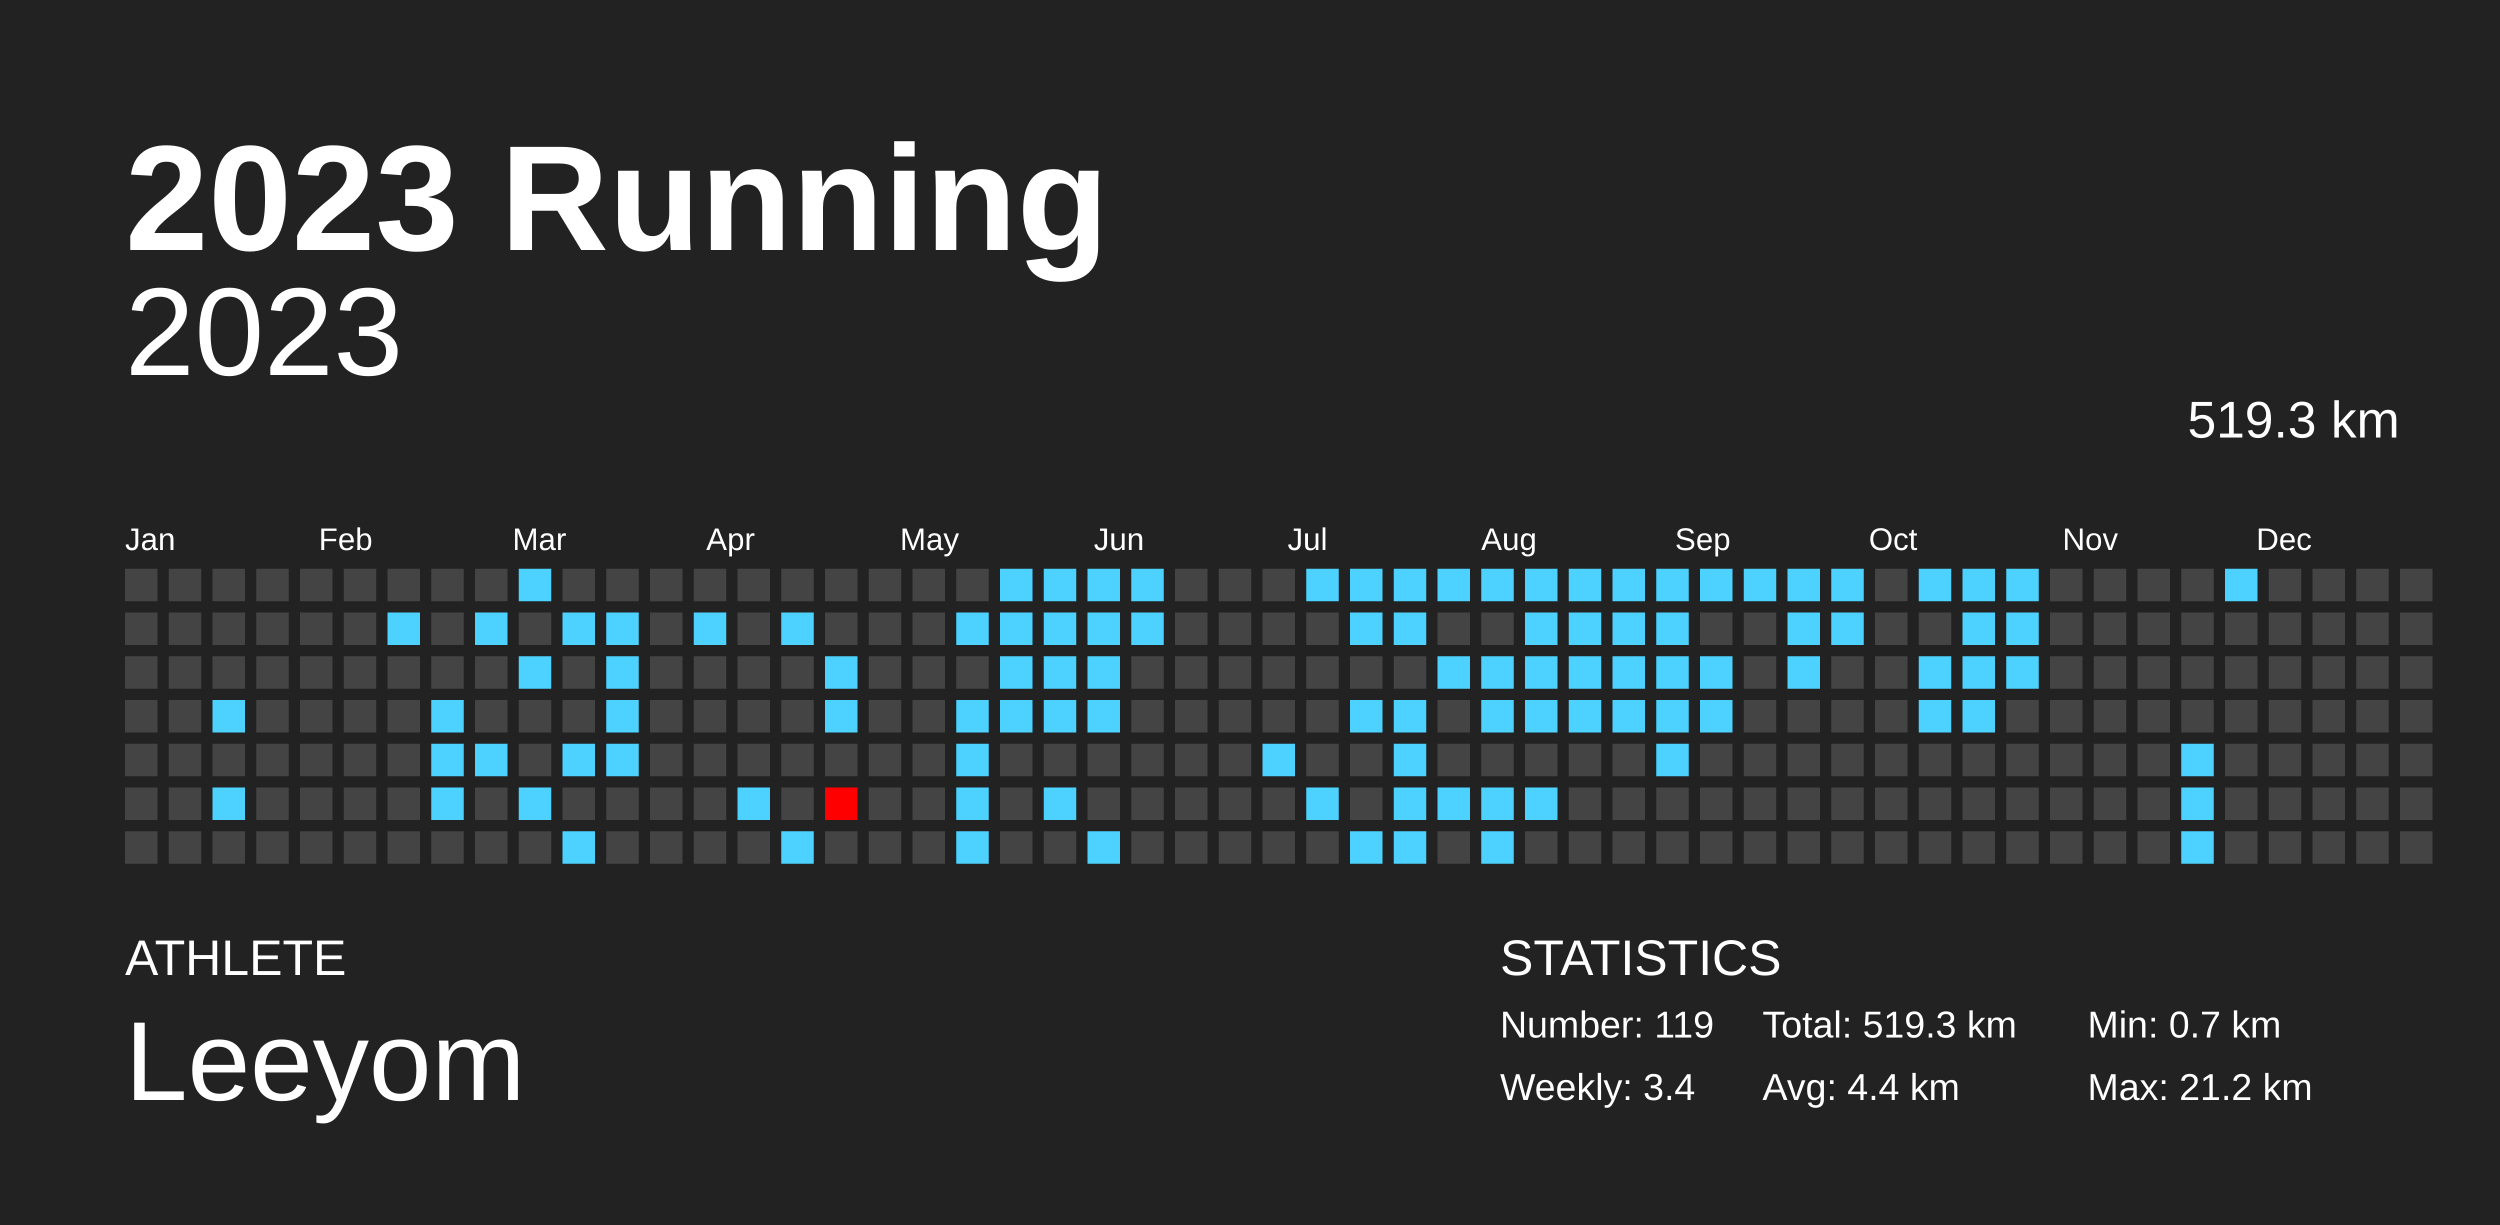
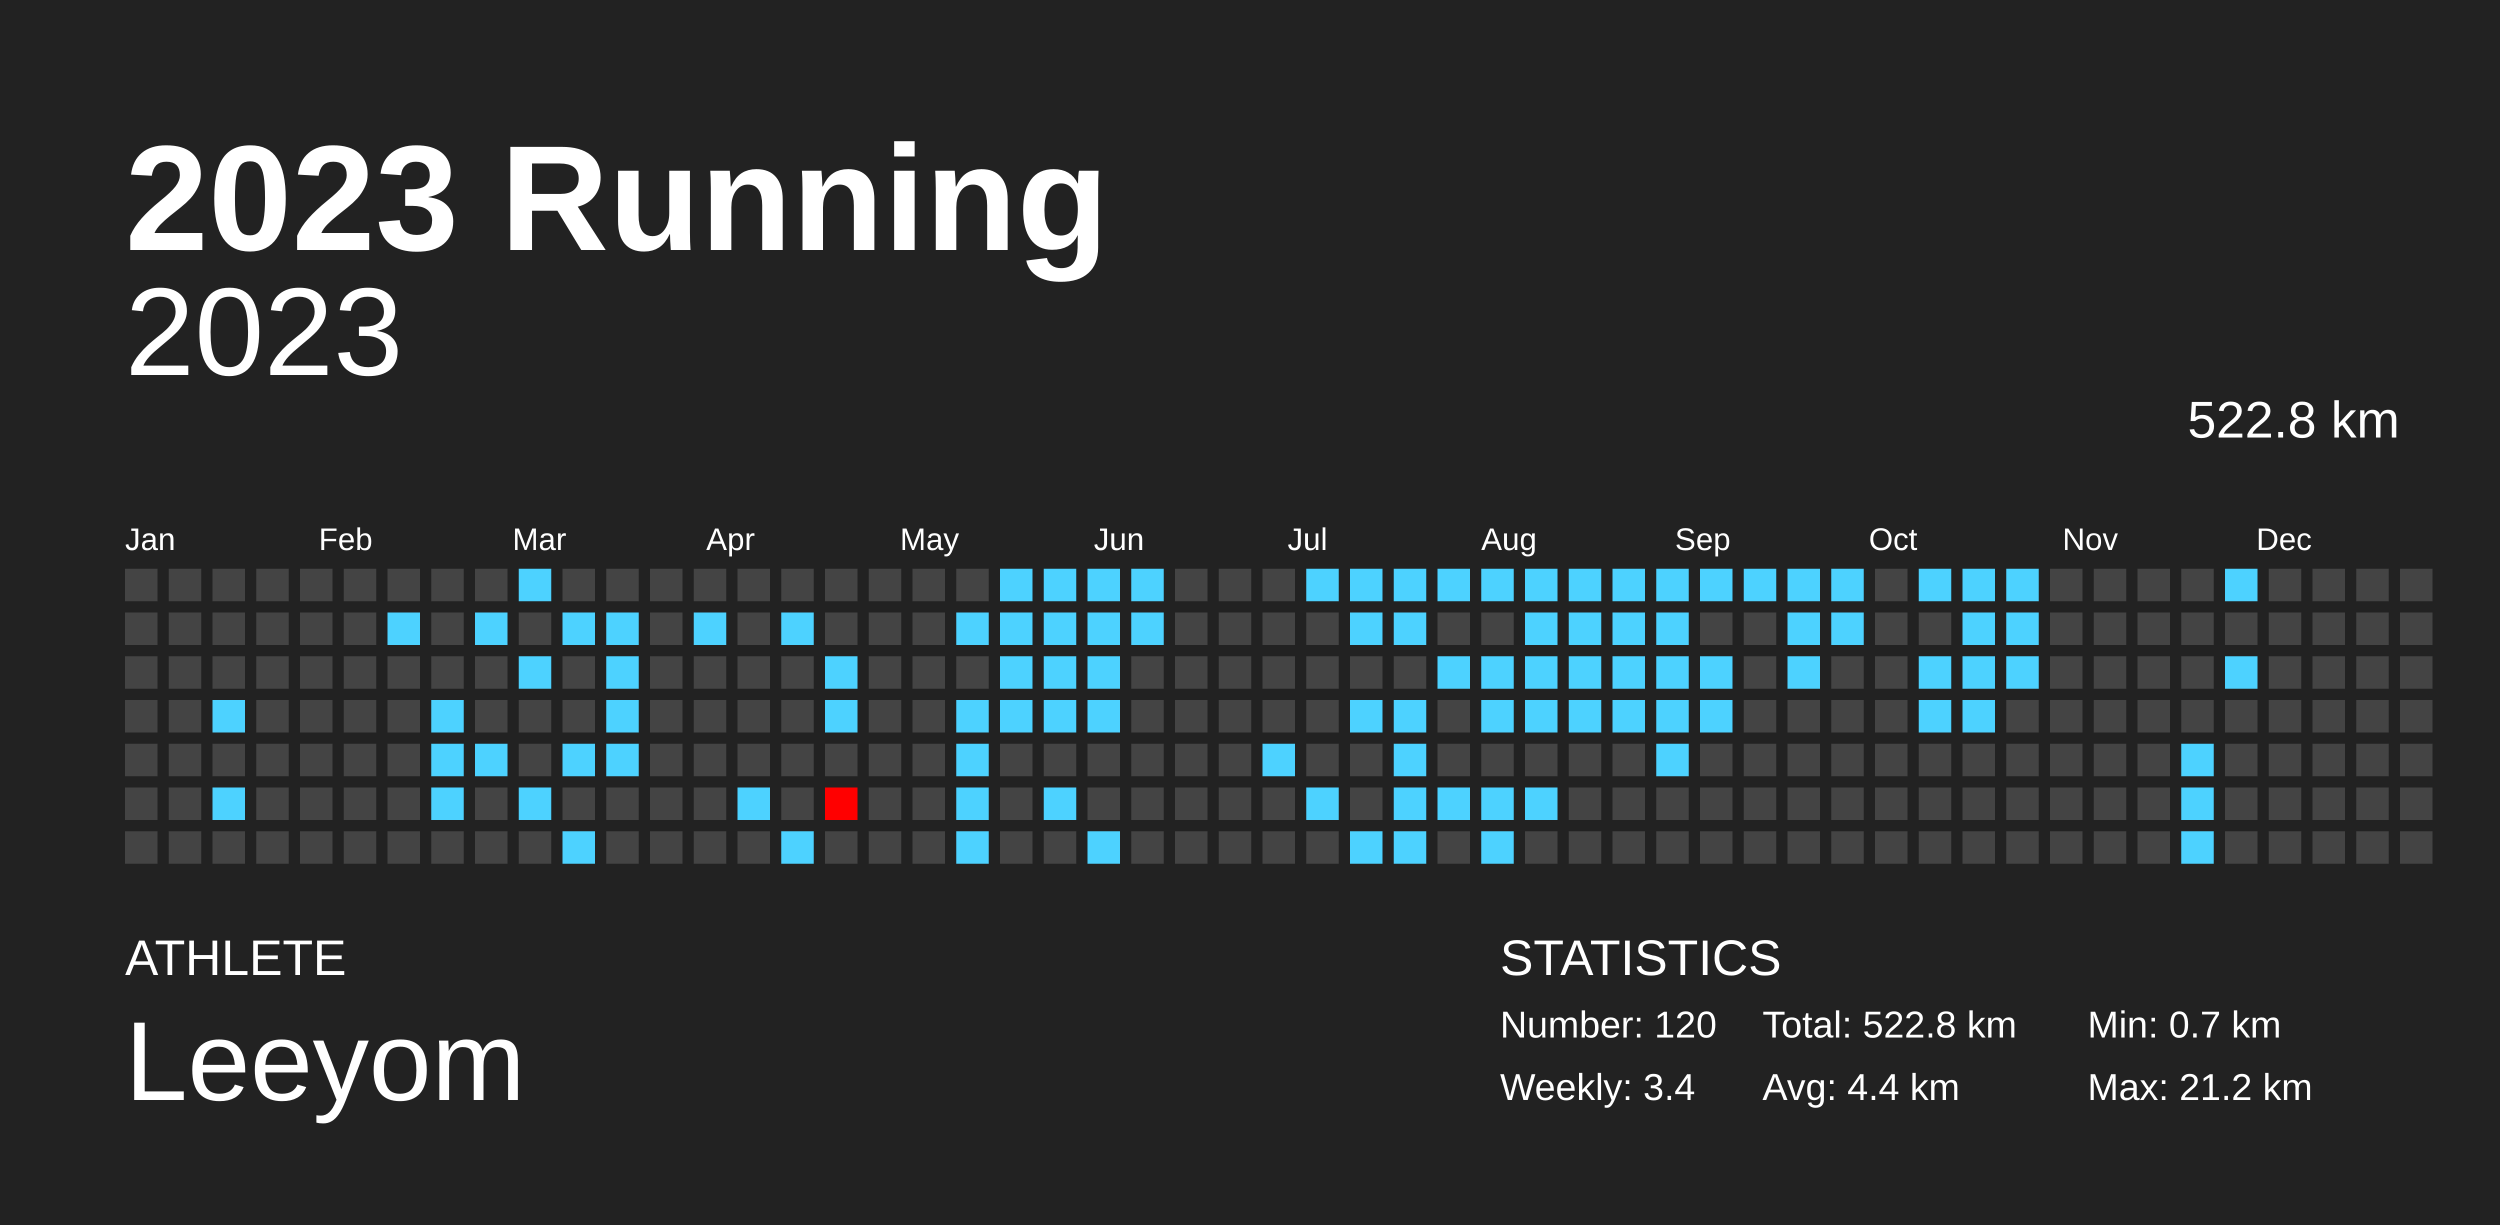
<svg xmlns="http://www.w3.org/2000/svg" baseProfile="full" height="98mm" version="1.1" viewBox="0,0,200,98" width="200mm">
  <defs />
  <rect fill="#222222" height="98" width="200" x="0" y="0" />
  <text fill="#FFFFFF" style="font-size:12px; font-family:Arial; font-weight:bold;" x="10" y="20">2023 Running</text>
  <text fill="#FFFFFF" style="font-size:4px; font-family:Arial" x="10" y="78">ATHLETE</text>
  <text fill="#FFFFFF" style="font-size:9px; font-family:Arial" x="10" y="88">Leeyom</text>
  <text fill="#FFFFFF" style="font-size:4px; font-family:Arial" x="120" y="78">STATISTICS</text>
-   <text fill="#FFFFFF" style="font-size:3px; font-family:Arial" x="120" y="83">Number: 119</text>
+   <text fill="#FFFFFF" style="font-size:3px; font-family:Arial" x="120" y="83">Number: 120</text>
  <text fill="#FFFFFF" style="font-size:3px; font-family:Arial" x="120" y="88">Weekly: 3.4</text>
-   <text fill="#FFFFFF" style="font-size:3px; font-family:Arial" x="141" y="83">Total: 519.3 km</text>
+   <text fill="#FFFFFF" style="font-size:3px; font-family:Arial" x="141" y="83">Total: 522.8 km</text>
  <text fill="#FFFFFF" style="font-size:3px; font-family:Arial" x="141" y="88">Avg: 4.4 km</text>
  <text fill="#FFFFFF" style="font-size:3px; font-family:Arial" x="167" y="83">Min: 0.7 km</text>
  <text fill="#FFFFFF" style="font-size:3px; font-family:Arial" x="167" y="88">Max: 21.2 km</text>
  <text alignment-baseline="hanging" fill="#FFFFFF" style="font-size:10.0px; font-family:Arial;" x="10" y="30">2023</text>
-   <text alignment-baseline="hanging" fill="#FFFFFF" style="font-size:4.125px; font-family:Arial;" x="175" y="35">519.3 km</text>
+   <text alignment-baseline="hanging" fill="#FFFFFF" style="font-size:4.125px; font-family:Arial;" x="175" y="35">522.8 km</text>
  <text fill="#FFFFFF" style="font-size:2.5px; font-family:Arial" x="10.0" y="44">Jan</text>
  <text fill="#FFFFFF" style="font-size:2.5px; font-family:Arial" x="25.5" y="44">Feb</text>
  <text fill="#FFFFFF" style="font-size:2.5px; font-family:Arial" x="41.0" y="44">Mar</text>
  <text fill="#FFFFFF" style="font-size:2.5px; font-family:Arial" x="56.5" y="44">Apr</text>
  <text fill="#FFFFFF" style="font-size:2.5px; font-family:Arial" x="72.0" y="44">May</text>
  <text fill="#FFFFFF" style="font-size:2.5px; font-family:Arial" x="87.5" y="44">Jun</text>
  <text fill="#FFFFFF" style="font-size:2.5px; font-family:Arial" x="103.0" y="44">Jul</text>
  <text fill="#FFFFFF" style="font-size:2.5px; font-family:Arial" x="118.5" y="44">Aug</text>
  <text fill="#FFFFFF" style="font-size:2.5px; font-family:Arial" x="134.0" y="44">Sep</text>
  <text fill="#FFFFFF" style="font-size:2.5px; font-family:Arial" x="149.5" y="44">Oct</text>
  <text fill="#FFFFFF" style="font-size:2.5px; font-family:Arial" x="165.0" y="44">Nov</text>
  <text fill="#FFFFFF" style="font-size:2.5px; font-family:Arial" x="180.5" y="44">Dec</text>
  <rect fill="#444444" height="2.6" width="2.6" x="10.0" y="45.5" />
  <rect fill="#444444" height="2.6" width="2.6" x="10.0" y="49.0" />
  <rect fill="#444444" height="2.6" width="2.6" x="10.0" y="52.5" />
  <rect fill="#444444" height="2.6" width="2.6" x="10.0" y="56.0" />
  <rect fill="#444444" height="2.6" width="2.6" x="10.0" y="59.5" />
  <rect fill="#444444" height="2.6" width="2.6" x="10.0" y="63.0" />
  <rect fill="#444444" height="2.6" width="2.6" x="10.0" y="66.5" />
  <rect fill="#444444" height="2.6" width="2.6" x="13.5" y="45.5" />
  <rect fill="#444444" height="2.6" width="2.6" x="13.5" y="49.0" />
  <rect fill="#444444" height="2.6" width="2.6" x="13.5" y="52.5" />
  <rect fill="#444444" height="2.6" width="2.6" x="13.5" y="56.0" />
  <rect fill="#444444" height="2.6" width="2.6" x="13.5" y="59.5" />
  <rect fill="#444444" height="2.6" width="2.6" x="13.5" y="63.0" />
  <rect fill="#444444" height="2.6" width="2.6" x="13.5" y="66.5" />
  <rect fill="#444444" height="2.6" width="2.6" x="17.0" y="45.5" />
  <rect fill="#444444" height="2.6" width="2.6" x="17.0" y="49.0" />
  <rect fill="#444444" height="2.6" width="2.6" x="17.0" y="52.5" />
  <rect fill="#4dd2ff" height="2.6" width="2.6" x="17.0" y="56.0" />
  <rect fill="#444444" height="2.6" width="2.6" x="17.0" y="59.5" />
  <rect fill="#4dd2ff" height="2.6" width="2.6" x="17.0" y="63.0" />
  <rect fill="#444444" height="2.6" width="2.6" x="17.0" y="66.5" />
  <rect fill="#444444" height="2.6" width="2.6" x="20.5" y="45.5" />
  <rect fill="#444444" height="2.6" width="2.6" x="20.5" y="49.0" />
  <rect fill="#444444" height="2.6" width="2.6" x="20.5" y="52.5" />
  <rect fill="#444444" height="2.6" width="2.6" x="20.5" y="56.0" />
  <rect fill="#444444" height="2.6" width="2.6" x="20.5" y="59.5" />
  <rect fill="#444444" height="2.6" width="2.6" x="20.5" y="63.0" />
  <rect fill="#444444" height="2.6" width="2.6" x="20.5" y="66.5" />
  <rect fill="#444444" height="2.6" width="2.6" x="24.0" y="45.5" />
  <rect fill="#444444" height="2.6" width="2.6" x="24.0" y="49.0" />
  <rect fill="#444444" height="2.6" width="2.6" x="24.0" y="52.5" />
  <rect fill="#444444" height="2.6" width="2.6" x="24.0" y="56.0" />
  <rect fill="#444444" height="2.6" width="2.6" x="24.0" y="59.5" />
  <rect fill="#444444" height="2.6" width="2.6" x="24.0" y="63.0" />
  <rect fill="#444444" height="2.6" width="2.6" x="24.0" y="66.5" />
  <rect fill="#444444" height="2.6" width="2.6" x="27.5" y="45.5" />
  <rect fill="#444444" height="2.6" width="2.6" x="27.5" y="49.0" />
  <rect fill="#444444" height="2.6" width="2.6" x="27.5" y="52.5" />
  <rect fill="#444444" height="2.6" width="2.6" x="27.5" y="56.0" />
  <rect fill="#444444" height="2.6" width="2.6" x="27.5" y="59.5" />
  <rect fill="#444444" height="2.6" width="2.6" x="27.5" y="63.0" />
  <rect fill="#444444" height="2.6" width="2.6" x="27.5" y="66.5" />
  <rect fill="#444444" height="2.6" width="2.6" x="31.0" y="45.5" />
  <rect fill="#4dd2ff" height="2.6" width="2.6" x="31.0" y="49.0" />
  <rect fill="#444444" height="2.6" width="2.6" x="31.0" y="52.5" />
  <rect fill="#444444" height="2.6" width="2.6" x="31.0" y="56.0" />
  <rect fill="#444444" height="2.6" width="2.6" x="31.0" y="59.5" />
  <rect fill="#444444" height="2.6" width="2.6" x="31.0" y="63.0" />
  <rect fill="#444444" height="2.6" width="2.6" x="31.0" y="66.5" />
  <rect fill="#444444" height="2.6" width="2.6" x="34.5" y="45.5" />
  <rect fill="#444444" height="2.6" width="2.6" x="34.5" y="49.0" />
  <rect fill="#444444" height="2.6" width="2.6" x="34.5" y="52.5" />
  <rect fill="#4dd2ff" height="2.6" width="2.6" x="34.5" y="56.0" />
  <rect fill="#4dd2ff" height="2.6" width="2.6" x="34.5" y="59.5" />
  <rect fill="#4dd2ff" height="2.6" width="2.6" x="34.5" y="63.0" />
  <rect fill="#444444" height="2.6" width="2.6" x="34.5" y="66.5" />
  <rect fill="#444444" height="2.6" width="2.6" x="38.0" y="45.5" />
  <rect fill="#4dd2ff" height="2.6" width="2.6" x="38.0" y="49.0" />
  <rect fill="#444444" height="2.6" width="2.6" x="38.0" y="52.5" />
  <rect fill="#444444" height="2.6" width="2.6" x="38.0" y="56.0" />
  <rect fill="#4dd2ff" height="2.6" width="2.6" x="38.0" y="59.5" />
  <rect fill="#444444" height="2.6" width="2.6" x="38.0" y="63.0" />
  <rect fill="#444444" height="2.6" width="2.6" x="38.0" y="66.5" />
  <rect fill="#4dd2ff" height="2.6" width="2.6" x="41.5" y="45.5" />
  <rect fill="#444444" height="2.6" width="2.6" x="41.5" y="49.0" />
  <rect fill="#4dd2ff" height="2.6" width="2.6" x="41.5" y="52.5" />
  <rect fill="#444444" height="2.6" width="2.6" x="41.5" y="56.0" />
  <rect fill="#444444" height="2.6" width="2.6" x="41.5" y="59.5" />
  <rect fill="#4dd2ff" height="2.6" width="2.6" x="41.5" y="63.0" />
  <rect fill="#444444" height="2.6" width="2.6" x="41.5" y="66.5" />
  <rect fill="#444444" height="2.6" width="2.6" x="45.0" y="45.5" />
  <rect fill="#4dd2ff" height="2.6" width="2.6" x="45.0" y="49.0" />
  <rect fill="#444444" height="2.6" width="2.6" x="45.0" y="52.5" />
  <rect fill="#444444" height="2.6" width="2.6" x="45.0" y="56.0" />
  <rect fill="#4dd2ff" height="2.6" width="2.6" x="45.0" y="59.5" />
  <rect fill="#444444" height="2.6" width="2.6" x="45.0" y="63.0" />
  <rect fill="#4dd2ff" height="2.6" width="2.6" x="45.0" y="66.5" />
  <rect fill="#444444" height="2.6" width="2.6" x="48.5" y="45.5" />
  <rect fill="#4dd2ff" height="2.6" width="2.6" x="48.5" y="49.0" />
  <rect fill="#4dd2ff" height="2.6" width="2.6" x="48.5" y="52.5" />
  <rect fill="#4dd2ff" height="2.6" width="2.6" x="48.5" y="56.0" />
  <rect fill="#4dd2ff" height="2.6" width="2.6" x="48.5" y="59.5" />
  <rect fill="#444444" height="2.6" width="2.6" x="48.5" y="63.0" />
  <rect fill="#444444" height="2.6" width="2.6" x="48.5" y="66.5" />
  <rect fill="#444444" height="2.6" width="2.6" x="52.0" y="45.5" />
  <rect fill="#444444" height="2.6" width="2.6" x="52.0" y="49.0" />
  <rect fill="#444444" height="2.6" width="2.6" x="52.0" y="52.5" />
  <rect fill="#444444" height="2.6" width="2.6" x="52.0" y="56.0" />
  <rect fill="#444444" height="2.6" width="2.6" x="52.0" y="59.5" />
  <rect fill="#444444" height="2.6" width="2.6" x="52.0" y="63.0" />
  <rect fill="#444444" height="2.6" width="2.6" x="52.0" y="66.5" />
  <rect fill="#444444" height="2.6" width="2.6" x="55.5" y="45.5" />
  <rect fill="#4dd2ff" height="2.6" width="2.6" x="55.5" y="49.0" />
  <rect fill="#444444" height="2.6" width="2.6" x="55.5" y="52.5" />
  <rect fill="#444444" height="2.6" width="2.6" x="55.5" y="56.0" />
  <rect fill="#444444" height="2.6" width="2.6" x="55.5" y="59.5" />
  <rect fill="#444444" height="2.6" width="2.6" x="55.5" y="63.0" />
  <rect fill="#444444" height="2.6" width="2.6" x="55.5" y="66.5" />
  <rect fill="#444444" height="2.6" width="2.6" x="59.0" y="45.5" />
  <rect fill="#444444" height="2.6" width="2.6" x="59.0" y="49.0" />
  <rect fill="#444444" height="2.6" width="2.6" x="59.0" y="52.5" />
  <rect fill="#444444" height="2.6" width="2.6" x="59.0" y="56.0" />
  <rect fill="#444444" height="2.6" width="2.6" x="59.0" y="59.5" />
  <rect fill="#4dd2ff" height="2.6" width="2.6" x="59.0" y="63.0" />
  <rect fill="#444444" height="2.6" width="2.6" x="59.0" y="66.5" />
  <rect fill="#444444" height="2.6" width="2.6" x="62.5" y="45.5" />
  <rect fill="#4dd2ff" height="2.6" width="2.6" x="62.5" y="49.0" />
  <rect fill="#444444" height="2.6" width="2.6" x="62.5" y="52.5" />
  <rect fill="#444444" height="2.6" width="2.6" x="62.5" y="56.0" />
  <rect fill="#444444" height="2.6" width="2.6" x="62.5" y="59.5" />
  <rect fill="#444444" height="2.6" width="2.6" x="62.5" y="63.0" />
  <rect fill="#4dd2ff" height="2.6" width="2.6" x="62.5" y="66.5" />
  <rect fill="#444444" height="2.6" width="2.6" x="66.0" y="45.5" />
  <rect fill="#444444" height="2.6" width="2.6" x="66.0" y="49.0" />
  <rect fill="#4dd2ff" height="2.6" width="2.6" x="66.0" y="52.5" />
  <rect fill="#4dd2ff" height="2.6" width="2.6" x="66.0" y="56.0" />
  <rect fill="#444444" height="2.6" width="2.6" x="66.0" y="59.5" />
  <rect fill="red" height="2.6" width="2.6" x="66.0" y="63.0" />
  <rect fill="#444444" height="2.6" width="2.6" x="66.0" y="66.5" />
  <rect fill="#444444" height="2.6" width="2.6" x="69.5" y="45.5" />
  <rect fill="#444444" height="2.6" width="2.6" x="69.5" y="49.0" />
  <rect fill="#444444" height="2.6" width="2.6" x="69.5" y="52.5" />
  <rect fill="#444444" height="2.6" width="2.6" x="69.5" y="56.0" />
  <rect fill="#444444" height="2.6" width="2.6" x="69.5" y="59.5" />
  <rect fill="#444444" height="2.6" width="2.6" x="69.5" y="63.0" />
  <rect fill="#444444" height="2.6" width="2.6" x="69.5" y="66.5" />
  <rect fill="#444444" height="2.6" width="2.6" x="73.0" y="45.5" />
  <rect fill="#444444" height="2.6" width="2.6" x="73.0" y="49.0" />
  <rect fill="#444444" height="2.6" width="2.6" x="73.0" y="52.5" />
  <rect fill="#444444" height="2.6" width="2.6" x="73.0" y="56.0" />
  <rect fill="#444444" height="2.6" width="2.6" x="73.0" y="59.5" />
  <rect fill="#444444" height="2.6" width="2.6" x="73.0" y="63.0" />
  <rect fill="#444444" height="2.6" width="2.6" x="73.0" y="66.5" />
  <rect fill="#444444" height="2.6" width="2.6" x="76.5" y="45.5" />
  <rect fill="#4dd2ff" height="2.6" width="2.6" x="76.5" y="49.0" />
  <rect fill="#444444" height="2.6" width="2.6" x="76.5" y="52.5" />
  <rect fill="#4dd2ff" height="2.6" width="2.6" x="76.5" y="56.0" />
  <rect fill="#4dd2ff" height="2.6" width="2.6" x="76.5" y="59.5" />
  <rect fill="#4dd2ff" height="2.6" width="2.6" x="76.5" y="63.0" />
  <rect fill="#4dd2ff" height="2.6" width="2.6" x="76.5" y="66.5" />
  <rect fill="#4dd2ff" height="2.6" width="2.6" x="80.0" y="45.5" />
  <rect fill="#4dd2ff" height="2.6" width="2.6" x="80.0" y="49.0" />
  <rect fill="#4dd2ff" height="2.6" width="2.6" x="80.0" y="52.5" />
  <rect fill="#4dd2ff" height="2.6" width="2.6" x="80.0" y="56.0" />
  <rect fill="#444444" height="2.6" width="2.6" x="80.0" y="59.5" />
  <rect fill="#444444" height="2.6" width="2.6" x="80.0" y="63.0" />
  <rect fill="#444444" height="2.6" width="2.6" x="80.0" y="66.5" />
  <rect fill="#4dd2ff" height="2.6" width="2.6" x="83.5" y="45.5" />
  <rect fill="#4dd2ff" height="2.6" width="2.6" x="83.5" y="49.0" />
  <rect fill="#4dd2ff" height="2.6" width="2.6" x="83.5" y="52.5" />
  <rect fill="#4dd2ff" height="2.6" width="2.6" x="83.5" y="56.0" />
  <rect fill="#444444" height="2.6" width="2.6" x="83.5" y="59.5" />
  <rect fill="#4dd2ff" height="2.6" width="2.6" x="83.5" y="63.0" />
  <rect fill="#444444" height="2.6" width="2.6" x="83.5" y="66.5" />
  <rect fill="#4dd2ff" height="2.6" width="2.6" x="87.0" y="45.5" />
  <rect fill="#4dd2ff" height="2.6" width="2.6" x="87.0" y="49.0" />
  <rect fill="#4dd2ff" height="2.6" width="2.6" x="87.0" y="52.5" />
  <rect fill="#4dd2ff" height="2.6" width="2.6" x="87.0" y="56.0" />
  <rect fill="#444444" height="2.6" width="2.6" x="87.0" y="59.5" />
  <rect fill="#444444" height="2.6" width="2.6" x="87.0" y="63.0" />
  <rect fill="#4dd2ff" height="2.6" width="2.6" x="87.0" y="66.5" />
  <rect fill="#4dd2ff" height="2.6" width="2.6" x="90.5" y="45.5" />
  <rect fill="#4dd2ff" height="2.6" width="2.6" x="90.5" y="49.0" />
  <rect fill="#444444" height="2.6" width="2.6" x="90.5" y="52.5" />
  <rect fill="#444444" height="2.6" width="2.6" x="90.5" y="56.0" />
  <rect fill="#444444" height="2.6" width="2.6" x="90.5" y="59.5" />
  <rect fill="#444444" height="2.6" width="2.6" x="90.5" y="63.0" />
  <rect fill="#444444" height="2.6" width="2.6" x="90.5" y="66.5" />
  <rect fill="#444444" height="2.6" width="2.6" x="94.0" y="45.5" />
  <rect fill="#444444" height="2.6" width="2.6" x="94.0" y="49.0" />
  <rect fill="#444444" height="2.6" width="2.6" x="94.0" y="52.5" />
  <rect fill="#444444" height="2.6" width="2.6" x="94.0" y="56.0" />
  <rect fill="#444444" height="2.6" width="2.6" x="94.0" y="59.5" />
  <rect fill="#444444" height="2.6" width="2.6" x="94.0" y="63.0" />
  <rect fill="#444444" height="2.6" width="2.6" x="94.0" y="66.5" />
  <rect fill="#444444" height="2.6" width="2.6" x="97.5" y="45.5" />
  <rect fill="#444444" height="2.6" width="2.6" x="97.5" y="49.0" />
  <rect fill="#444444" height="2.6" width="2.6" x="97.5" y="52.5" />
  <rect fill="#444444" height="2.6" width="2.6" x="97.5" y="56.0" />
  <rect fill="#444444" height="2.6" width="2.6" x="97.5" y="59.5" />
  <rect fill="#444444" height="2.6" width="2.6" x="97.5" y="63.0" />
  <rect fill="#444444" height="2.6" width="2.6" x="97.5" y="66.5" />
  <rect fill="#444444" height="2.6" width="2.6" x="101.0" y="45.5" />
  <rect fill="#444444" height="2.6" width="2.6" x="101.0" y="49.0" />
  <rect fill="#444444" height="2.6" width="2.6" x="101.0" y="52.5" />
  <rect fill="#444444" height="2.6" width="2.6" x="101.0" y="56.0" />
  <rect fill="#4dd2ff" height="2.6" width="2.6" x="101.0" y="59.5" />
  <rect fill="#444444" height="2.6" width="2.6" x="101.0" y="63.0" />
  <rect fill="#444444" height="2.6" width="2.6" x="101.0" y="66.5" />
  <rect fill="#4dd2ff" height="2.6" width="2.6" x="104.5" y="45.5" />
  <rect fill="#444444" height="2.6" width="2.6" x="104.5" y="49.0" />
  <rect fill="#444444" height="2.6" width="2.6" x="104.5" y="52.5" />
  <rect fill="#444444" height="2.6" width="2.6" x="104.5" y="56.0" />
  <rect fill="#444444" height="2.6" width="2.6" x="104.5" y="59.5" />
  <rect fill="#4dd2ff" height="2.6" width="2.6" x="104.5" y="63.0" />
  <rect fill="#444444" height="2.6" width="2.6" x="104.5" y="66.5" />
  <rect fill="#4dd2ff" height="2.6" width="2.6" x="108.0" y="45.5" />
  <rect fill="#4dd2ff" height="2.6" width="2.6" x="108.0" y="49.0" />
  <rect fill="#444444" height="2.6" width="2.6" x="108.0" y="52.5" />
  <rect fill="#4dd2ff" height="2.6" width="2.6" x="108.0" y="56.0" />
  <rect fill="#444444" height="2.6" width="2.6" x="108.0" y="59.5" />
  <rect fill="#444444" height="2.6" width="2.6" x="108.0" y="63.0" />
  <rect fill="#4dd2ff" height="2.6" width="2.6" x="108.0" y="66.5" />
  <rect fill="#4dd2ff" height="2.6" width="2.6" x="111.5" y="45.5" />
  <rect fill="#4dd2ff" height="2.6" width="2.6" x="111.5" y="49.0" />
  <rect fill="#444444" height="2.6" width="2.6" x="111.5" y="52.5" />
  <rect fill="#4dd2ff" height="2.6" width="2.6" x="111.5" y="56.0" />
  <rect fill="#4dd2ff" height="2.6" width="2.6" x="111.5" y="59.5" />
  <rect fill="#4dd2ff" height="2.6" width="2.6" x="111.5" y="63.0" />
  <rect fill="#4dd2ff" height="2.6" width="2.6" x="111.5" y="66.5" />
  <rect fill="#4dd2ff" height="2.6" width="2.6" x="115.0" y="45.5" />
  <rect fill="#444444" height="2.6" width="2.6" x="115.0" y="49.0" />
  <rect fill="#4dd2ff" height="2.6" width="2.6" x="115.0" y="52.5" />
  <rect fill="#444444" height="2.6" width="2.6" x="115.0" y="56.0" />
  <rect fill="#444444" height="2.6" width="2.6" x="115.0" y="59.5" />
  <rect fill="#4dd2ff" height="2.6" width="2.6" x="115.0" y="63.0" />
  <rect fill="#444444" height="2.6" width="2.6" x="115.0" y="66.5" />
  <rect fill="#4dd2ff" height="2.6" width="2.6" x="118.5" y="45.5" />
  <rect fill="#444444" height="2.6" width="2.6" x="118.5" y="49.0" />
  <rect fill="#4dd2ff" height="2.6" width="2.6" x="118.5" y="52.5" />
  <rect fill="#4dd2ff" height="2.6" width="2.6" x="118.5" y="56.0" />
  <rect fill="#444444" height="2.6" width="2.6" x="118.5" y="59.5" />
  <rect fill="#4dd2ff" height="2.6" width="2.6" x="118.5" y="63.0" />
  <rect fill="#4dd2ff" height="2.6" width="2.6" x="118.5" y="66.5" />
  <rect fill="#4dd2ff" height="2.6" width="2.6" x="122.0" y="45.5" />
  <rect fill="#4dd2ff" height="2.6" width="2.6" x="122.0" y="49.0" />
  <rect fill="#4dd2ff" height="2.6" width="2.6" x="122.0" y="52.5" />
  <rect fill="#4dd2ff" height="2.6" width="2.6" x="122.0" y="56.0" />
  <rect fill="#444444" height="2.6" width="2.6" x="122.0" y="59.5" />
  <rect fill="#4dd2ff" height="2.6" width="2.6" x="122.0" y="63.0" />
  <rect fill="#444444" height="2.6" width="2.6" x="122.0" y="66.5" />
  <rect fill="#4dd2ff" height="2.6" width="2.6" x="125.5" y="45.5" />
  <rect fill="#4dd2ff" height="2.6" width="2.6" x="125.5" y="49.0" />
  <rect fill="#4dd2ff" height="2.6" width="2.6" x="125.5" y="52.5" />
  <rect fill="#4dd2ff" height="2.6" width="2.6" x="125.5" y="56.0" />
  <rect fill="#444444" height="2.6" width="2.6" x="125.5" y="59.5" />
  <rect fill="#444444" height="2.6" width="2.6" x="125.5" y="63.0" />
  <rect fill="#444444" height="2.6" width="2.6" x="125.5" y="66.5" />
  <rect fill="#4dd2ff" height="2.6" width="2.6" x="129.0" y="45.5" />
  <rect fill="#4dd2ff" height="2.6" width="2.6" x="129.0" y="49.0" />
  <rect fill="#4dd2ff" height="2.6" width="2.6" x="129.0" y="52.5" />
  <rect fill="#4dd2ff" height="2.6" width="2.6" x="129.0" y="56.0" />
  <rect fill="#444444" height="2.6" width="2.6" x="129.0" y="59.5" />
  <rect fill="#444444" height="2.6" width="2.6" x="129.0" y="63.0" />
  <rect fill="#444444" height="2.6" width="2.6" x="129.0" y="66.5" />
  <rect fill="#4dd2ff" height="2.6" width="2.6" x="132.5" y="45.5" />
  <rect fill="#4dd2ff" height="2.6" width="2.6" x="132.5" y="49.0" />
  <rect fill="#4dd2ff" height="2.6" width="2.6" x="132.5" y="52.5" />
  <rect fill="#4dd2ff" height="2.6" width="2.6" x="132.5" y="56.0" />
  <rect fill="#4dd2ff" height="2.6" width="2.6" x="132.5" y="59.5" />
  <rect fill="#444444" height="2.6" width="2.6" x="132.5" y="63.0" />
  <rect fill="#444444" height="2.6" width="2.6" x="132.5" y="66.5" />
  <rect fill="#4dd2ff" height="2.6" width="2.6" x="136.0" y="45.5" />
  <rect fill="#444444" height="2.6" width="2.6" x="136.0" y="49.0" />
  <rect fill="#4dd2ff" height="2.6" width="2.6" x="136.0" y="52.5" />
  <rect fill="#4dd2ff" height="2.6" width="2.6" x="136.0" y="56.0" />
  <rect fill="#444444" height="2.6" width="2.6" x="136.0" y="59.5" />
  <rect fill="#444444" height="2.6" width="2.6" x="136.0" y="63.0" />
  <rect fill="#444444" height="2.6" width="2.6" x="136.0" y="66.5" />
  <rect fill="#4dd2ff" height="2.6" width="2.6" x="139.5" y="45.5" />
  <rect fill="#444444" height="2.6" width="2.6" x="139.5" y="49.0" />
  <rect fill="#444444" height="2.6" width="2.6" x="139.5" y="52.5" />
  <rect fill="#444444" height="2.6" width="2.6" x="139.5" y="56.0" />
  <rect fill="#444444" height="2.6" width="2.6" x="139.5" y="59.5" />
  <rect fill="#444444" height="2.6" width="2.6" x="139.5" y="63.0" />
  <rect fill="#444444" height="2.6" width="2.6" x="139.5" y="66.5" />
  <rect fill="#4dd2ff" height="2.6" width="2.6" x="143.0" y="45.5" />
  <rect fill="#4dd2ff" height="2.6" width="2.6" x="143.0" y="49.0" />
  <rect fill="#4dd2ff" height="2.6" width="2.6" x="143.0" y="52.5" />
  <rect fill="#444444" height="2.6" width="2.6" x="143.0" y="56.0" />
  <rect fill="#444444" height="2.6" width="2.6" x="143.0" y="59.5" />
  <rect fill="#444444" height="2.6" width="2.6" x="143.0" y="63.0" />
  <rect fill="#444444" height="2.6" width="2.6" x="143.0" y="66.5" />
  <rect fill="#4dd2ff" height="2.6" width="2.6" x="146.5" y="45.5" />
  <rect fill="#4dd2ff" height="2.6" width="2.6" x="146.5" y="49.0" />
  <rect fill="#444444" height="2.6" width="2.6" x="146.5" y="52.5" />
  <rect fill="#444444" height="2.6" width="2.6" x="146.5" y="56.0" />
  <rect fill="#444444" height="2.6" width="2.6" x="146.5" y="59.5" />
  <rect fill="#444444" height="2.6" width="2.6" x="146.5" y="63.0" />
  <rect fill="#444444" height="2.6" width="2.6" x="146.5" y="66.5" />
  <rect fill="#444444" height="2.6" width="2.6" x="150.0" y="45.5" />
  <rect fill="#444444" height="2.6" width="2.6" x="150.0" y="49.0" />
  <rect fill="#444444" height="2.6" width="2.6" x="150.0" y="52.5" />
  <rect fill="#444444" height="2.6" width="2.6" x="150.0" y="56.0" />
  <rect fill="#444444" height="2.6" width="2.6" x="150.0" y="59.5" />
  <rect fill="#444444" height="2.6" width="2.6" x="150.0" y="63.0" />
  <rect fill="#444444" height="2.6" width="2.6" x="150.0" y="66.5" />
  <rect fill="#4dd2ff" height="2.6" width="2.6" x="153.5" y="45.5" />
  <rect fill="#444444" height="2.6" width="2.6" x="153.5" y="49.0" />
  <rect fill="#4dd2ff" height="2.6" width="2.6" x="153.5" y="52.5" />
  <rect fill="#4dd2ff" height="2.6" width="2.6" x="153.5" y="56.0" />
  <rect fill="#444444" height="2.6" width="2.6" x="153.5" y="59.5" />
  <rect fill="#444444" height="2.6" width="2.6" x="153.5" y="63.0" />
  <rect fill="#444444" height="2.6" width="2.6" x="153.5" y="66.5" />
  <rect fill="#4dd2ff" height="2.6" width="2.6" x="157.0" y="45.5" />
  <rect fill="#4dd2ff" height="2.6" width="2.6" x="157.0" y="49.0" />
  <rect fill="#4dd2ff" height="2.6" width="2.6" x="157.0" y="52.5" />
  <rect fill="#4dd2ff" height="2.6" width="2.6" x="157.0" y="56.0" />
  <rect fill="#444444" height="2.6" width="2.6" x="157.0" y="59.5" />
  <rect fill="#444444" height="2.6" width="2.6" x="157.0" y="63.0" />
  <rect fill="#444444" height="2.6" width="2.6" x="157.0" y="66.5" />
  <rect fill="#4dd2ff" height="2.6" width="2.6" x="160.5" y="45.5" />
  <rect fill="#4dd2ff" height="2.6" width="2.6" x="160.5" y="49.0" />
  <rect fill="#4dd2ff" height="2.6" width="2.6" x="160.5" y="52.5" />
  <rect fill="#444444" height="2.6" width="2.6" x="160.5" y="56.0" />
  <rect fill="#444444" height="2.6" width="2.6" x="160.5" y="59.5" />
  <rect fill="#444444" height="2.6" width="2.6" x="160.5" y="63.0" />
  <rect fill="#444444" height="2.6" width="2.6" x="160.5" y="66.5" />
  <rect fill="#444444" height="2.6" width="2.6" x="164.0" y="45.5" />
  <rect fill="#444444" height="2.6" width="2.6" x="164.0" y="49.0" />
  <rect fill="#444444" height="2.6" width="2.6" x="164.0" y="52.5" />
  <rect fill="#444444" height="2.6" width="2.6" x="164.0" y="56.0" />
  <rect fill="#444444" height="2.6" width="2.6" x="164.0" y="59.5" />
  <rect fill="#444444" height="2.6" width="2.6" x="164.0" y="63.0" />
  <rect fill="#444444" height="2.6" width="2.6" x="164.0" y="66.5" />
  <rect fill="#444444" height="2.6" width="2.6" x="167.5" y="45.5" />
  <rect fill="#444444" height="2.6" width="2.6" x="167.5" y="49.0" />
  <rect fill="#444444" height="2.6" width="2.6" x="167.5" y="52.5" />
  <rect fill="#444444" height="2.6" width="2.6" x="167.5" y="56.0" />
  <rect fill="#444444" height="2.6" width="2.6" x="167.5" y="59.5" />
  <rect fill="#444444" height="2.6" width="2.6" x="167.5" y="63.0" />
  <rect fill="#444444" height="2.6" width="2.6" x="167.5" y="66.5" />
  <rect fill="#444444" height="2.6" width="2.6" x="171.0" y="45.5" />
  <rect fill="#444444" height="2.6" width="2.6" x="171.0" y="49.0" />
  <rect fill="#444444" height="2.6" width="2.6" x="171.0" y="52.5" />
  <rect fill="#444444" height="2.6" width="2.6" x="171.0" y="56.0" />
  <rect fill="#444444" height="2.6" width="2.6" x="171.0" y="59.5" />
  <rect fill="#444444" height="2.6" width="2.6" x="171.0" y="63.0" />
  <rect fill="#444444" height="2.6" width="2.6" x="171.0" y="66.5" />
  <rect fill="#444444" height="2.6" width="2.6" x="174.5" y="45.5" />
  <rect fill="#444444" height="2.6" width="2.6" x="174.5" y="49.0" />
  <rect fill="#444444" height="2.6" width="2.6" x="174.5" y="52.5" />
  <rect fill="#444444" height="2.6" width="2.6" x="174.5" y="56.0" />
  <rect fill="#4dd2ff" height="2.6" width="2.6" x="174.5" y="59.5" />
  <rect fill="#4dd2ff" height="2.6" width="2.6" x="174.5" y="63.0" />
  <rect fill="#4dd2ff" height="2.6" width="2.6" x="174.5" y="66.5" />
  <rect fill="#4dd2ff" height="2.6" width="2.6" x="178.0" y="45.5" />
  <rect fill="#444444" height="2.6" width="2.6" x="178.0" y="49.0" />
-   <rect fill="#444444" height="2.6" width="2.6" x="178.0" y="52.5" />
+   <rect fill="#4dd2ff" height="2.6" width="2.6" x="178.0" y="52.5" />
  <rect fill="#444444" height="2.6" width="2.6" x="178.0" y="56.0" />
  <rect fill="#444444" height="2.6" width="2.6" x="178.0" y="59.5" />
  <rect fill="#444444" height="2.6" width="2.6" x="178.0" y="63.0" />
  <rect fill="#444444" height="2.6" width="2.6" x="178.0" y="66.5" />
  <rect fill="#444444" height="2.6" width="2.6" x="181.5" y="45.5" />
  <rect fill="#444444" height="2.6" width="2.6" x="181.5" y="49.0" />
  <rect fill="#444444" height="2.6" width="2.6" x="181.5" y="52.5" />
  <rect fill="#444444" height="2.6" width="2.6" x="181.5" y="56.0" />
  <rect fill="#444444" height="2.6" width="2.6" x="181.5" y="59.5" />
  <rect fill="#444444" height="2.6" width="2.6" x="181.5" y="63.0" />
  <rect fill="#444444" height="2.6" width="2.6" x="181.5" y="66.5" />
  <rect fill="#444444" height="2.6" width="2.6" x="185.0" y="45.5" />
  <rect fill="#444444" height="2.6" width="2.6" x="185.0" y="49.0" />
  <rect fill="#444444" height="2.6" width="2.6" x="185.0" y="52.5" />
  <rect fill="#444444" height="2.6" width="2.6" x="185.0" y="56.0" />
  <rect fill="#444444" height="2.6" width="2.6" x="185.0" y="59.5" />
  <rect fill="#444444" height="2.6" width="2.6" x="185.0" y="63.0" />
  <rect fill="#444444" height="2.6" width="2.6" x="185.0" y="66.5" />
  <rect fill="#444444" height="2.6" width="2.6" x="188.5" y="45.5" />
  <rect fill="#444444" height="2.6" width="2.6" x="188.5" y="49.0" />
  <rect fill="#444444" height="2.6" width="2.6" x="188.5" y="52.5" />
  <rect fill="#444444" height="2.6" width="2.6" x="188.5" y="56.0" />
  <rect fill="#444444" height="2.6" width="2.6" x="188.5" y="59.5" />
  <rect fill="#444444" height="2.6" width="2.6" x="188.5" y="63.0" />
  <rect fill="#444444" height="2.6" width="2.6" x="188.5" y="66.5" />
  <rect fill="#444444" height="2.6" width="2.6" x="192.0" y="45.5" />
  <rect fill="#444444" height="2.6" width="2.6" x="192.0" y="49.0" />
  <rect fill="#444444" height="2.6" width="2.6" x="192.0" y="52.5" />
  <rect fill="#444444" height="2.6" width="2.6" x="192.0" y="56.0" />
  <rect fill="#444444" height="2.6" width="2.6" x="192.0" y="59.5" />
  <rect fill="#444444" height="2.6" width="2.6" x="192.0" y="63.0" />
  <rect fill="#444444" height="2.6" width="2.6" x="192.0" y="66.5" />
</svg>
